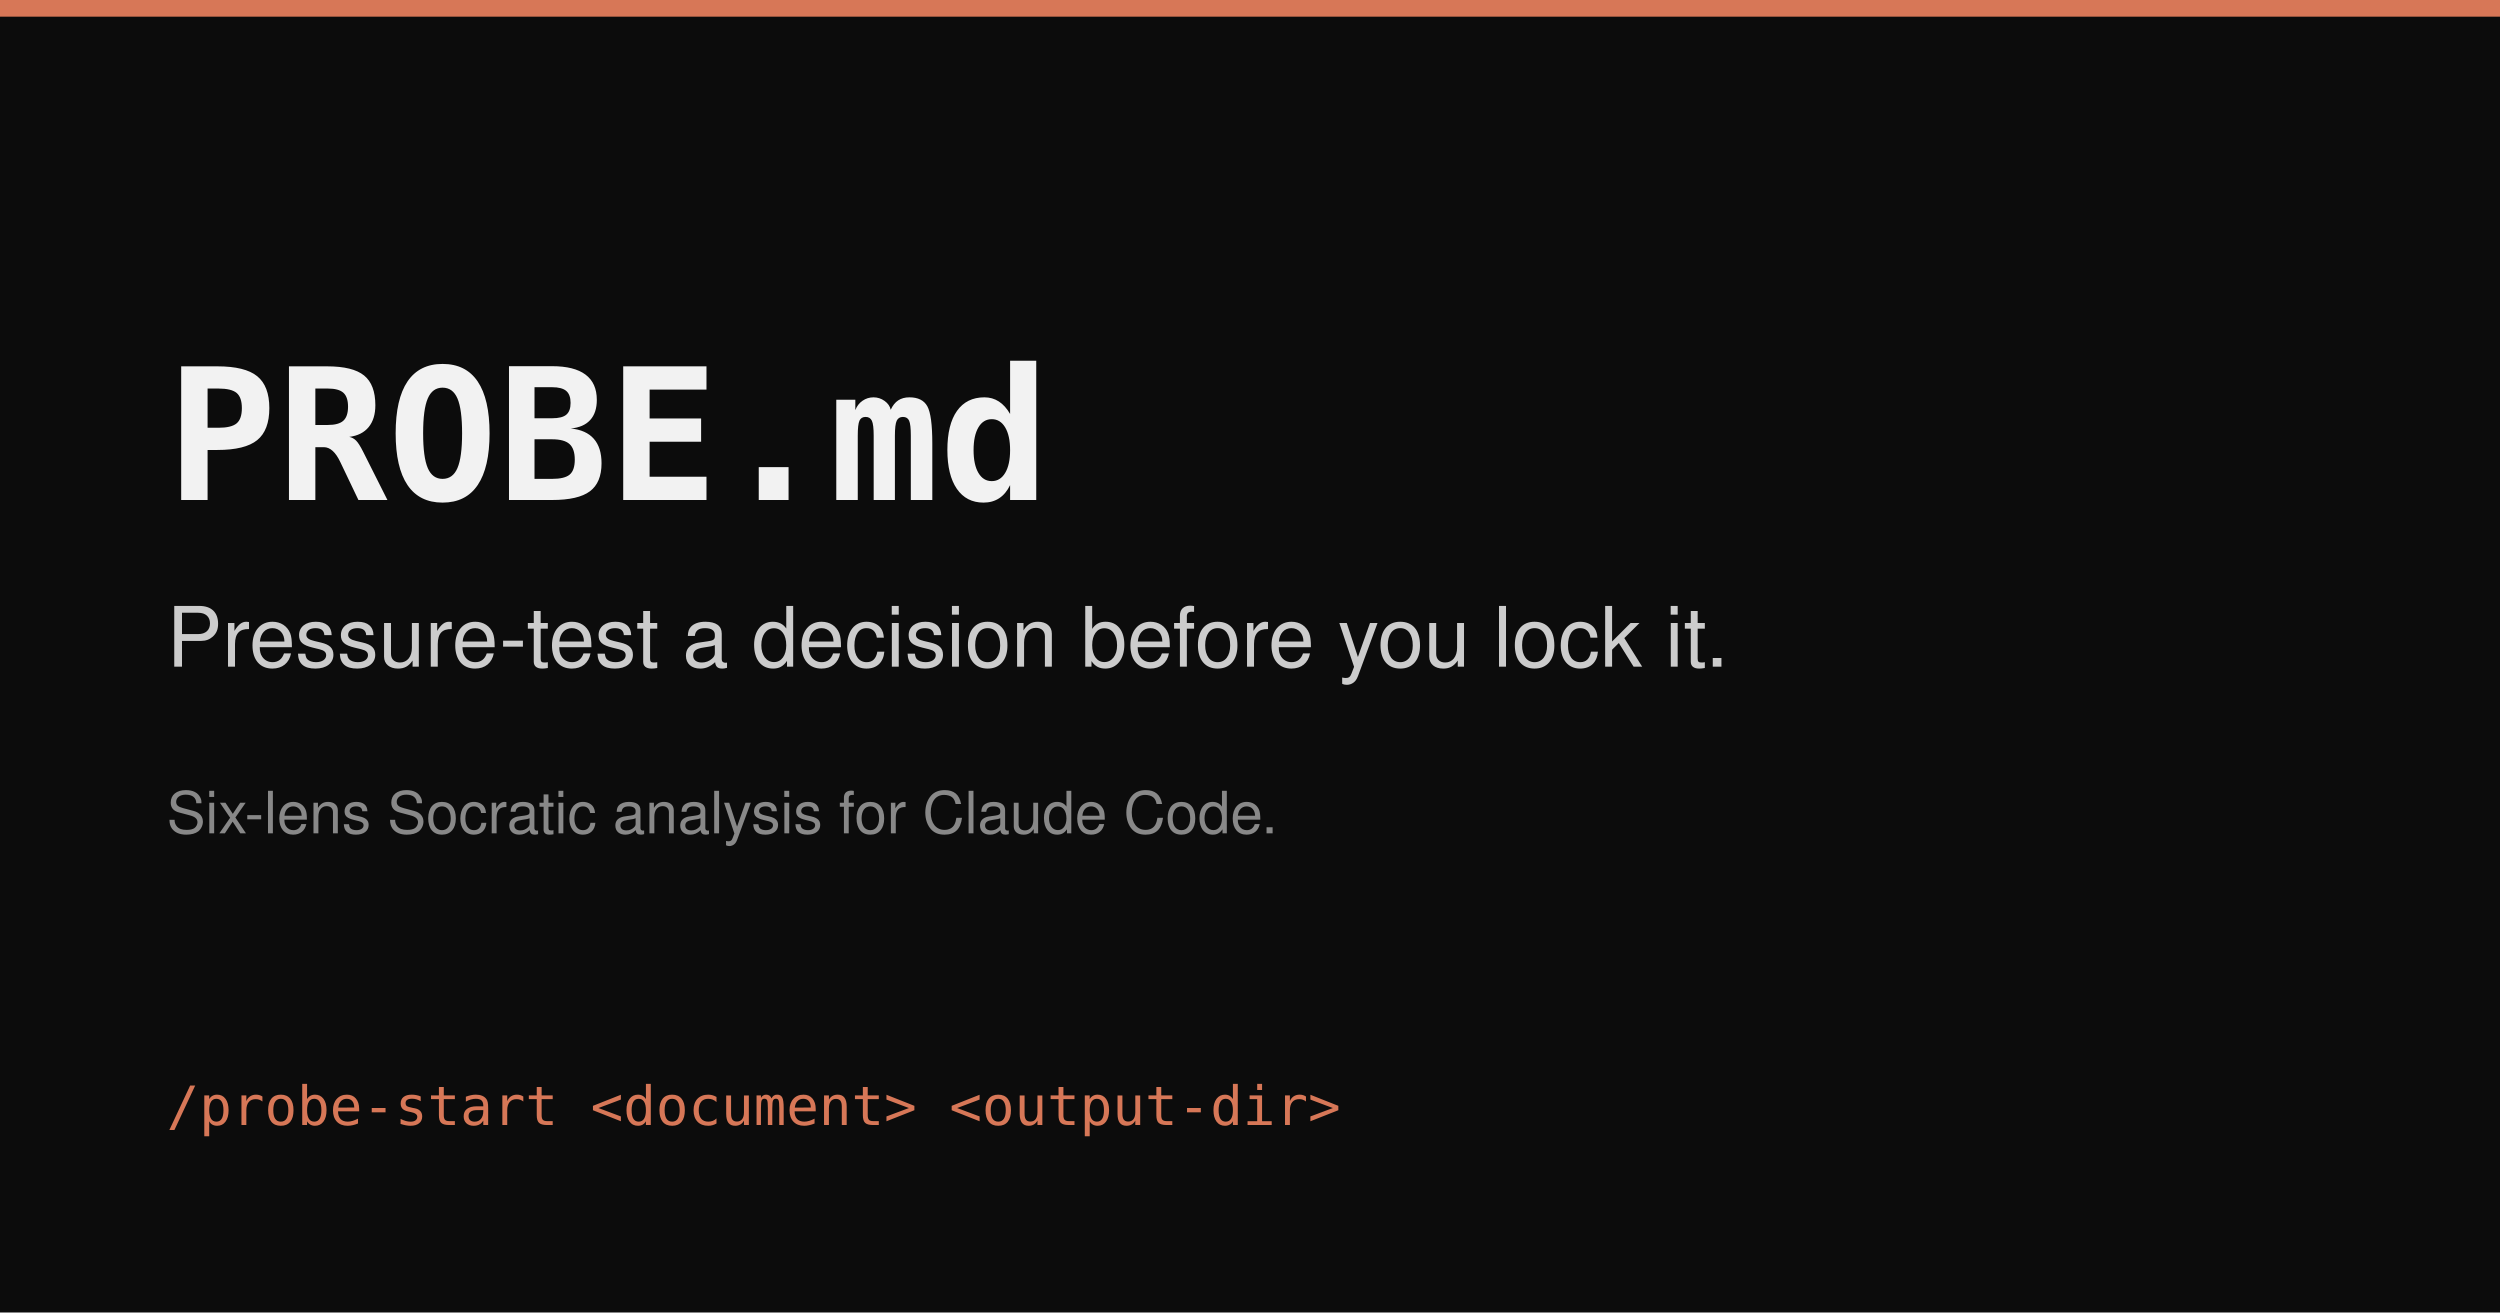
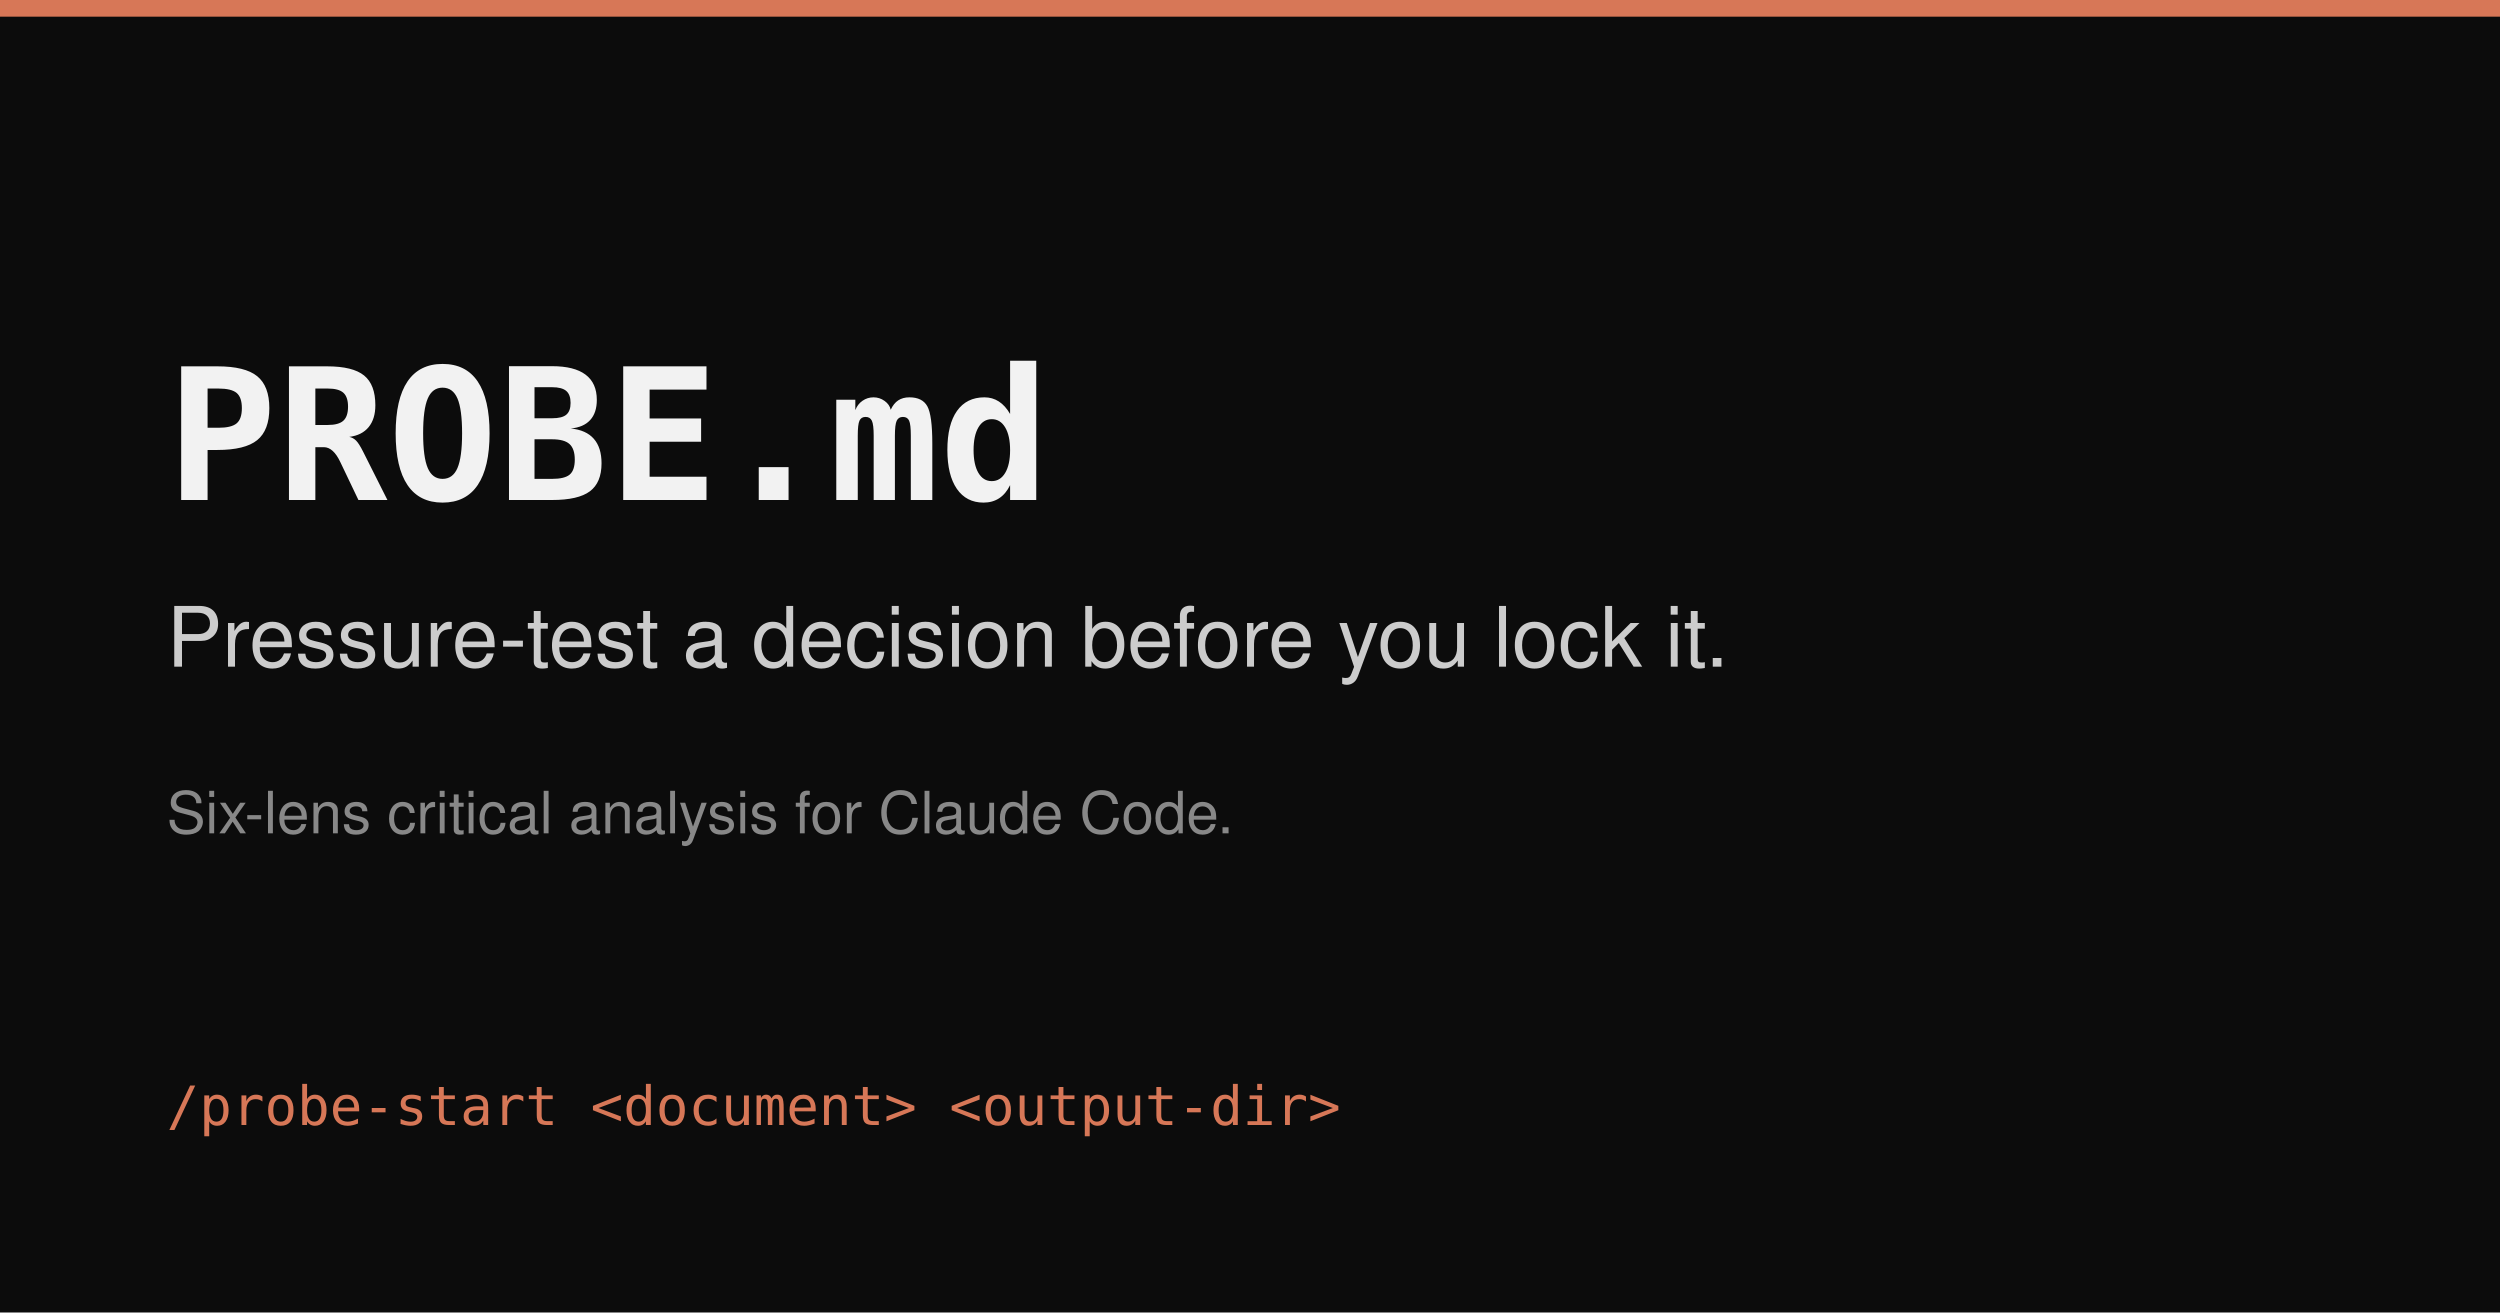
<svg xmlns="http://www.w3.org/2000/svg" width="1200" height="630" viewBox="0 0 1200 630">
  <rect width="1200" height="630" fill="#0C0C0C" />
  <rect x="0" y="0" width="1200" height="8" fill="#D77757" />
  <text x="80" y="240" font-family="monospace" font-size="88" font-weight="bold" fill="#F2F2F2">PROBE.md</text>
  <text x="80" y="320" font-family="-apple-system, Segoe UI, Helvetica, Arial, sans-serif" font-size="40" fill="#CCCCCC">Pressure-test a decision before you lock it.</text>
-   <text x="80" y="400" font-family="-apple-system, Segoe UI, Helvetica, Arial, sans-serif" font-size="28" fill="#888888">Six-lens Socratic analysis for Claude Code.</text>
+   <text x="80" y="400" font-family="-apple-system, Segoe UI, Helvetica, Arial, sans-serif" font-size="28" fill="#888888">Six-lens critical analysis for Claude Code.</text>
  <text x="80" y="540" font-family="monospace" font-size="26" fill="#D77757">/probe-start &lt;document&gt; &lt;output-dir&gt;</text>
</svg>
